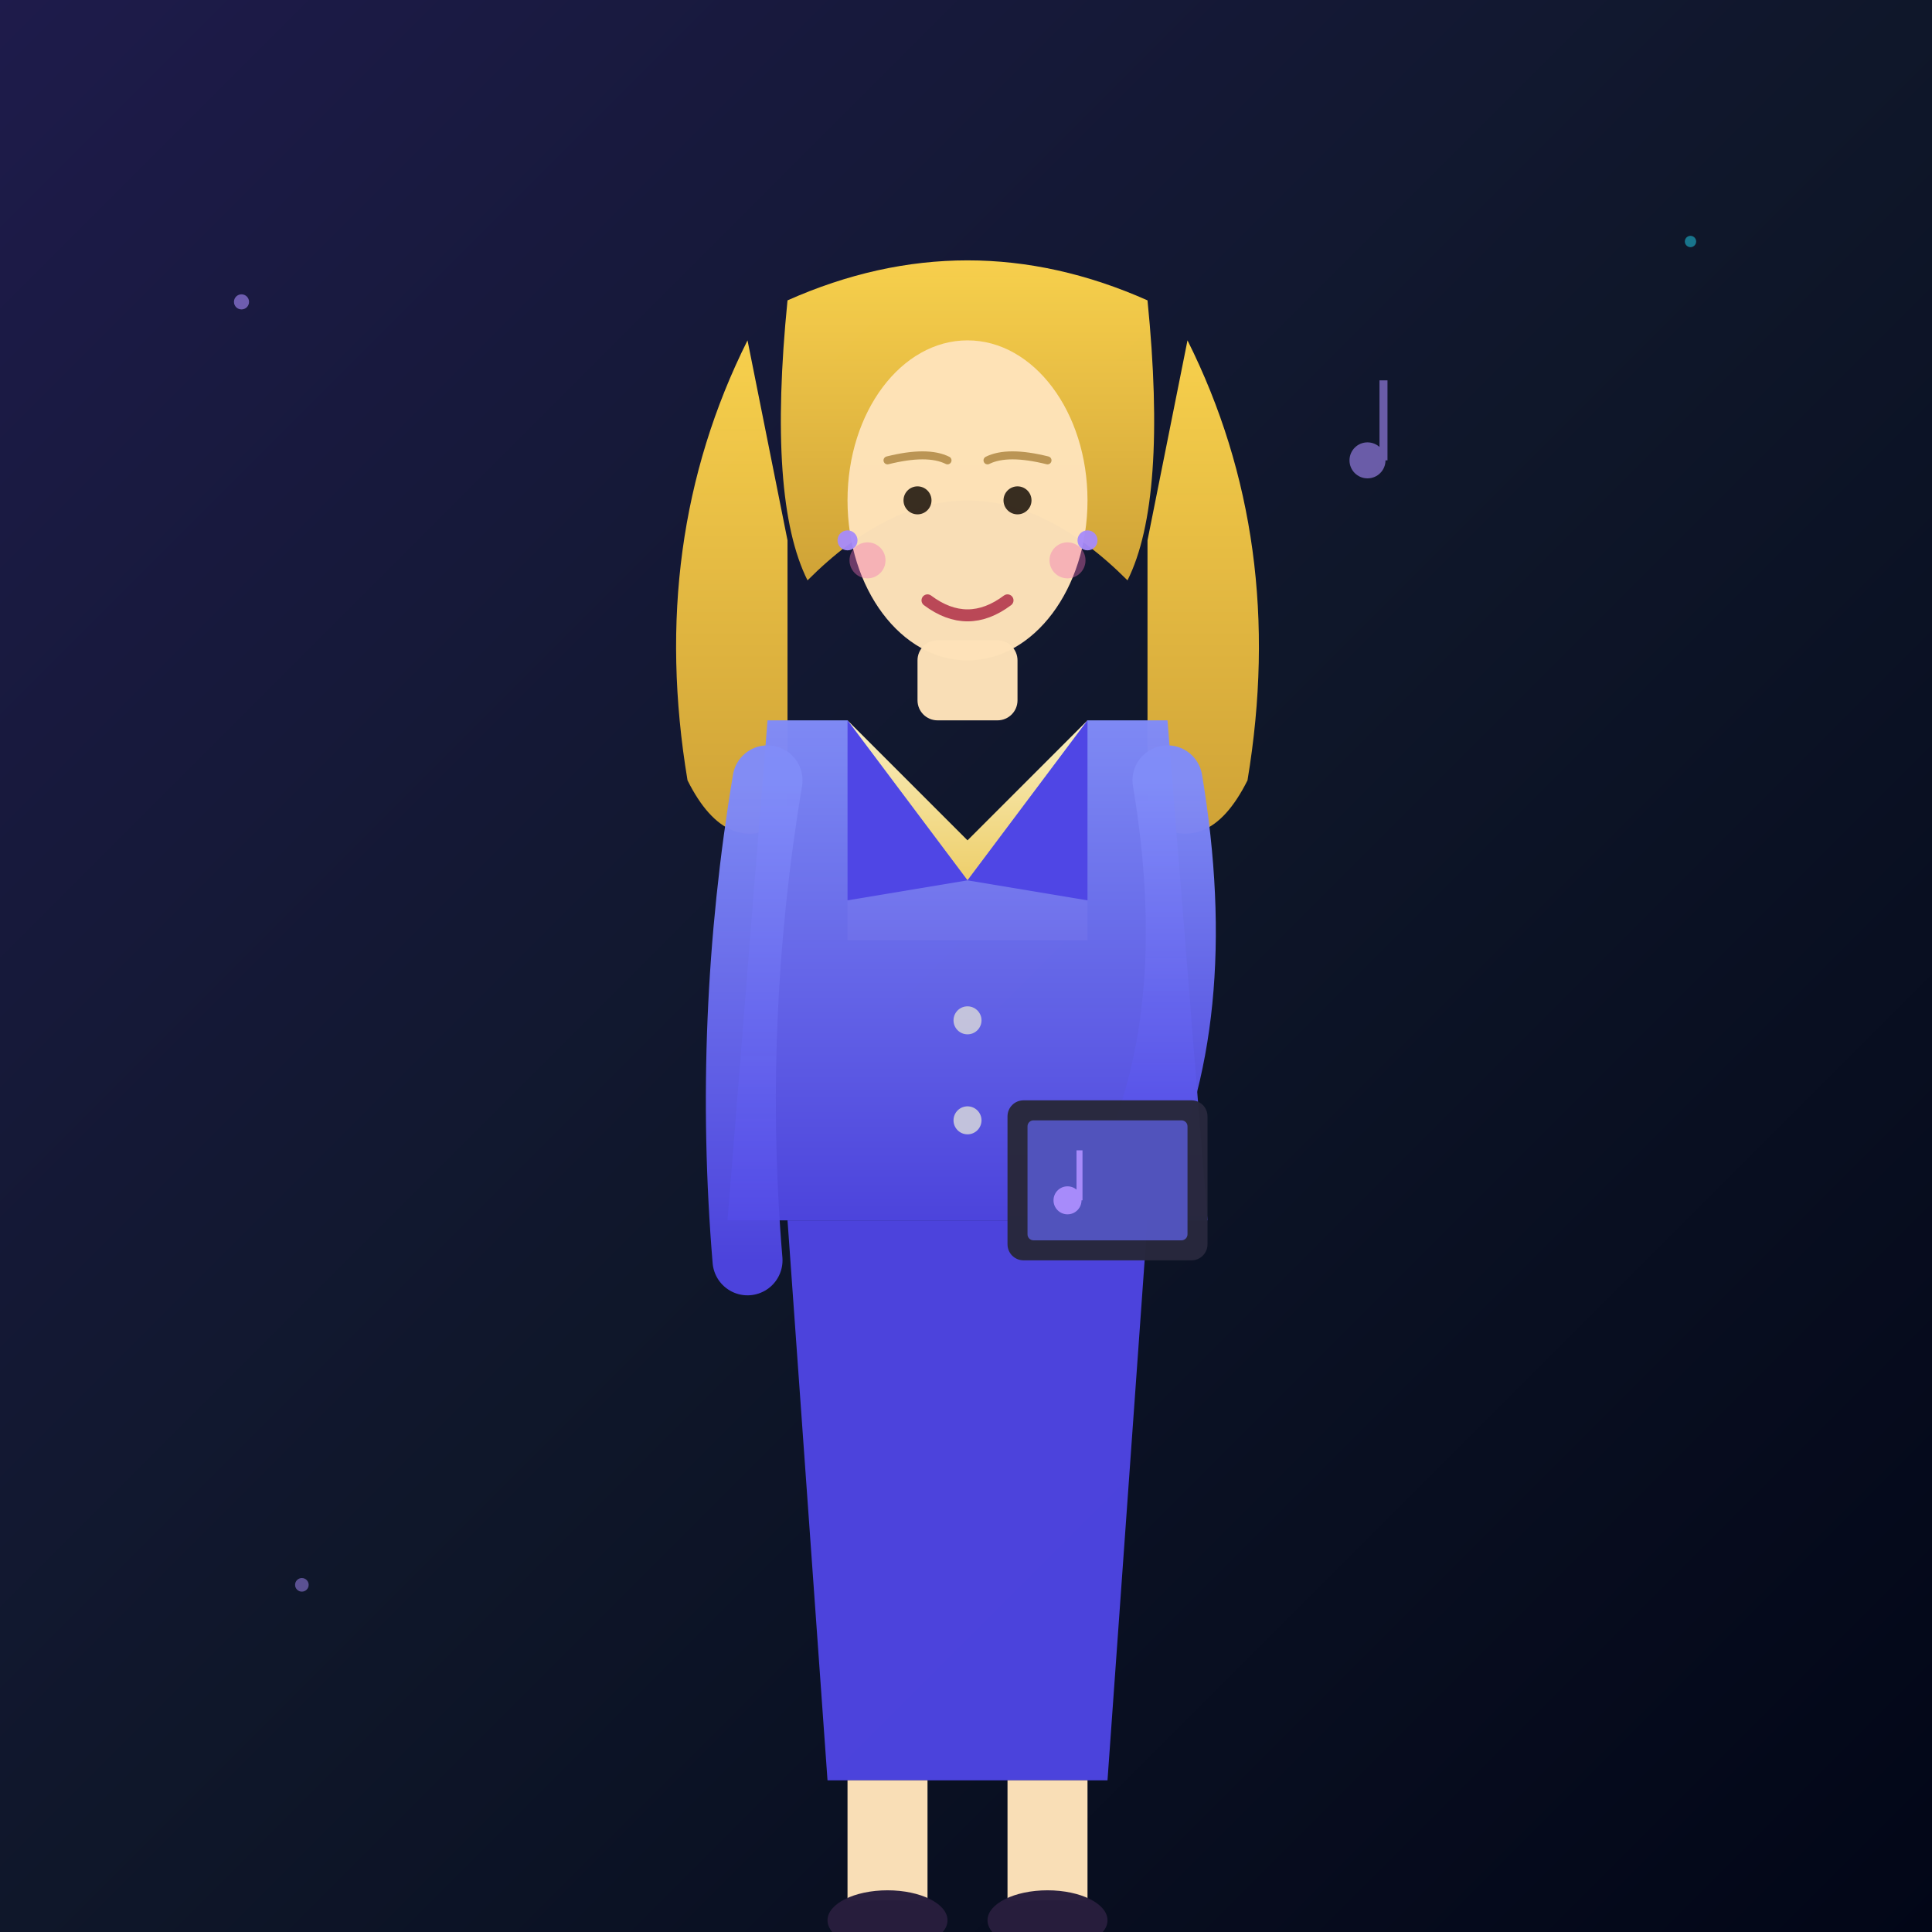
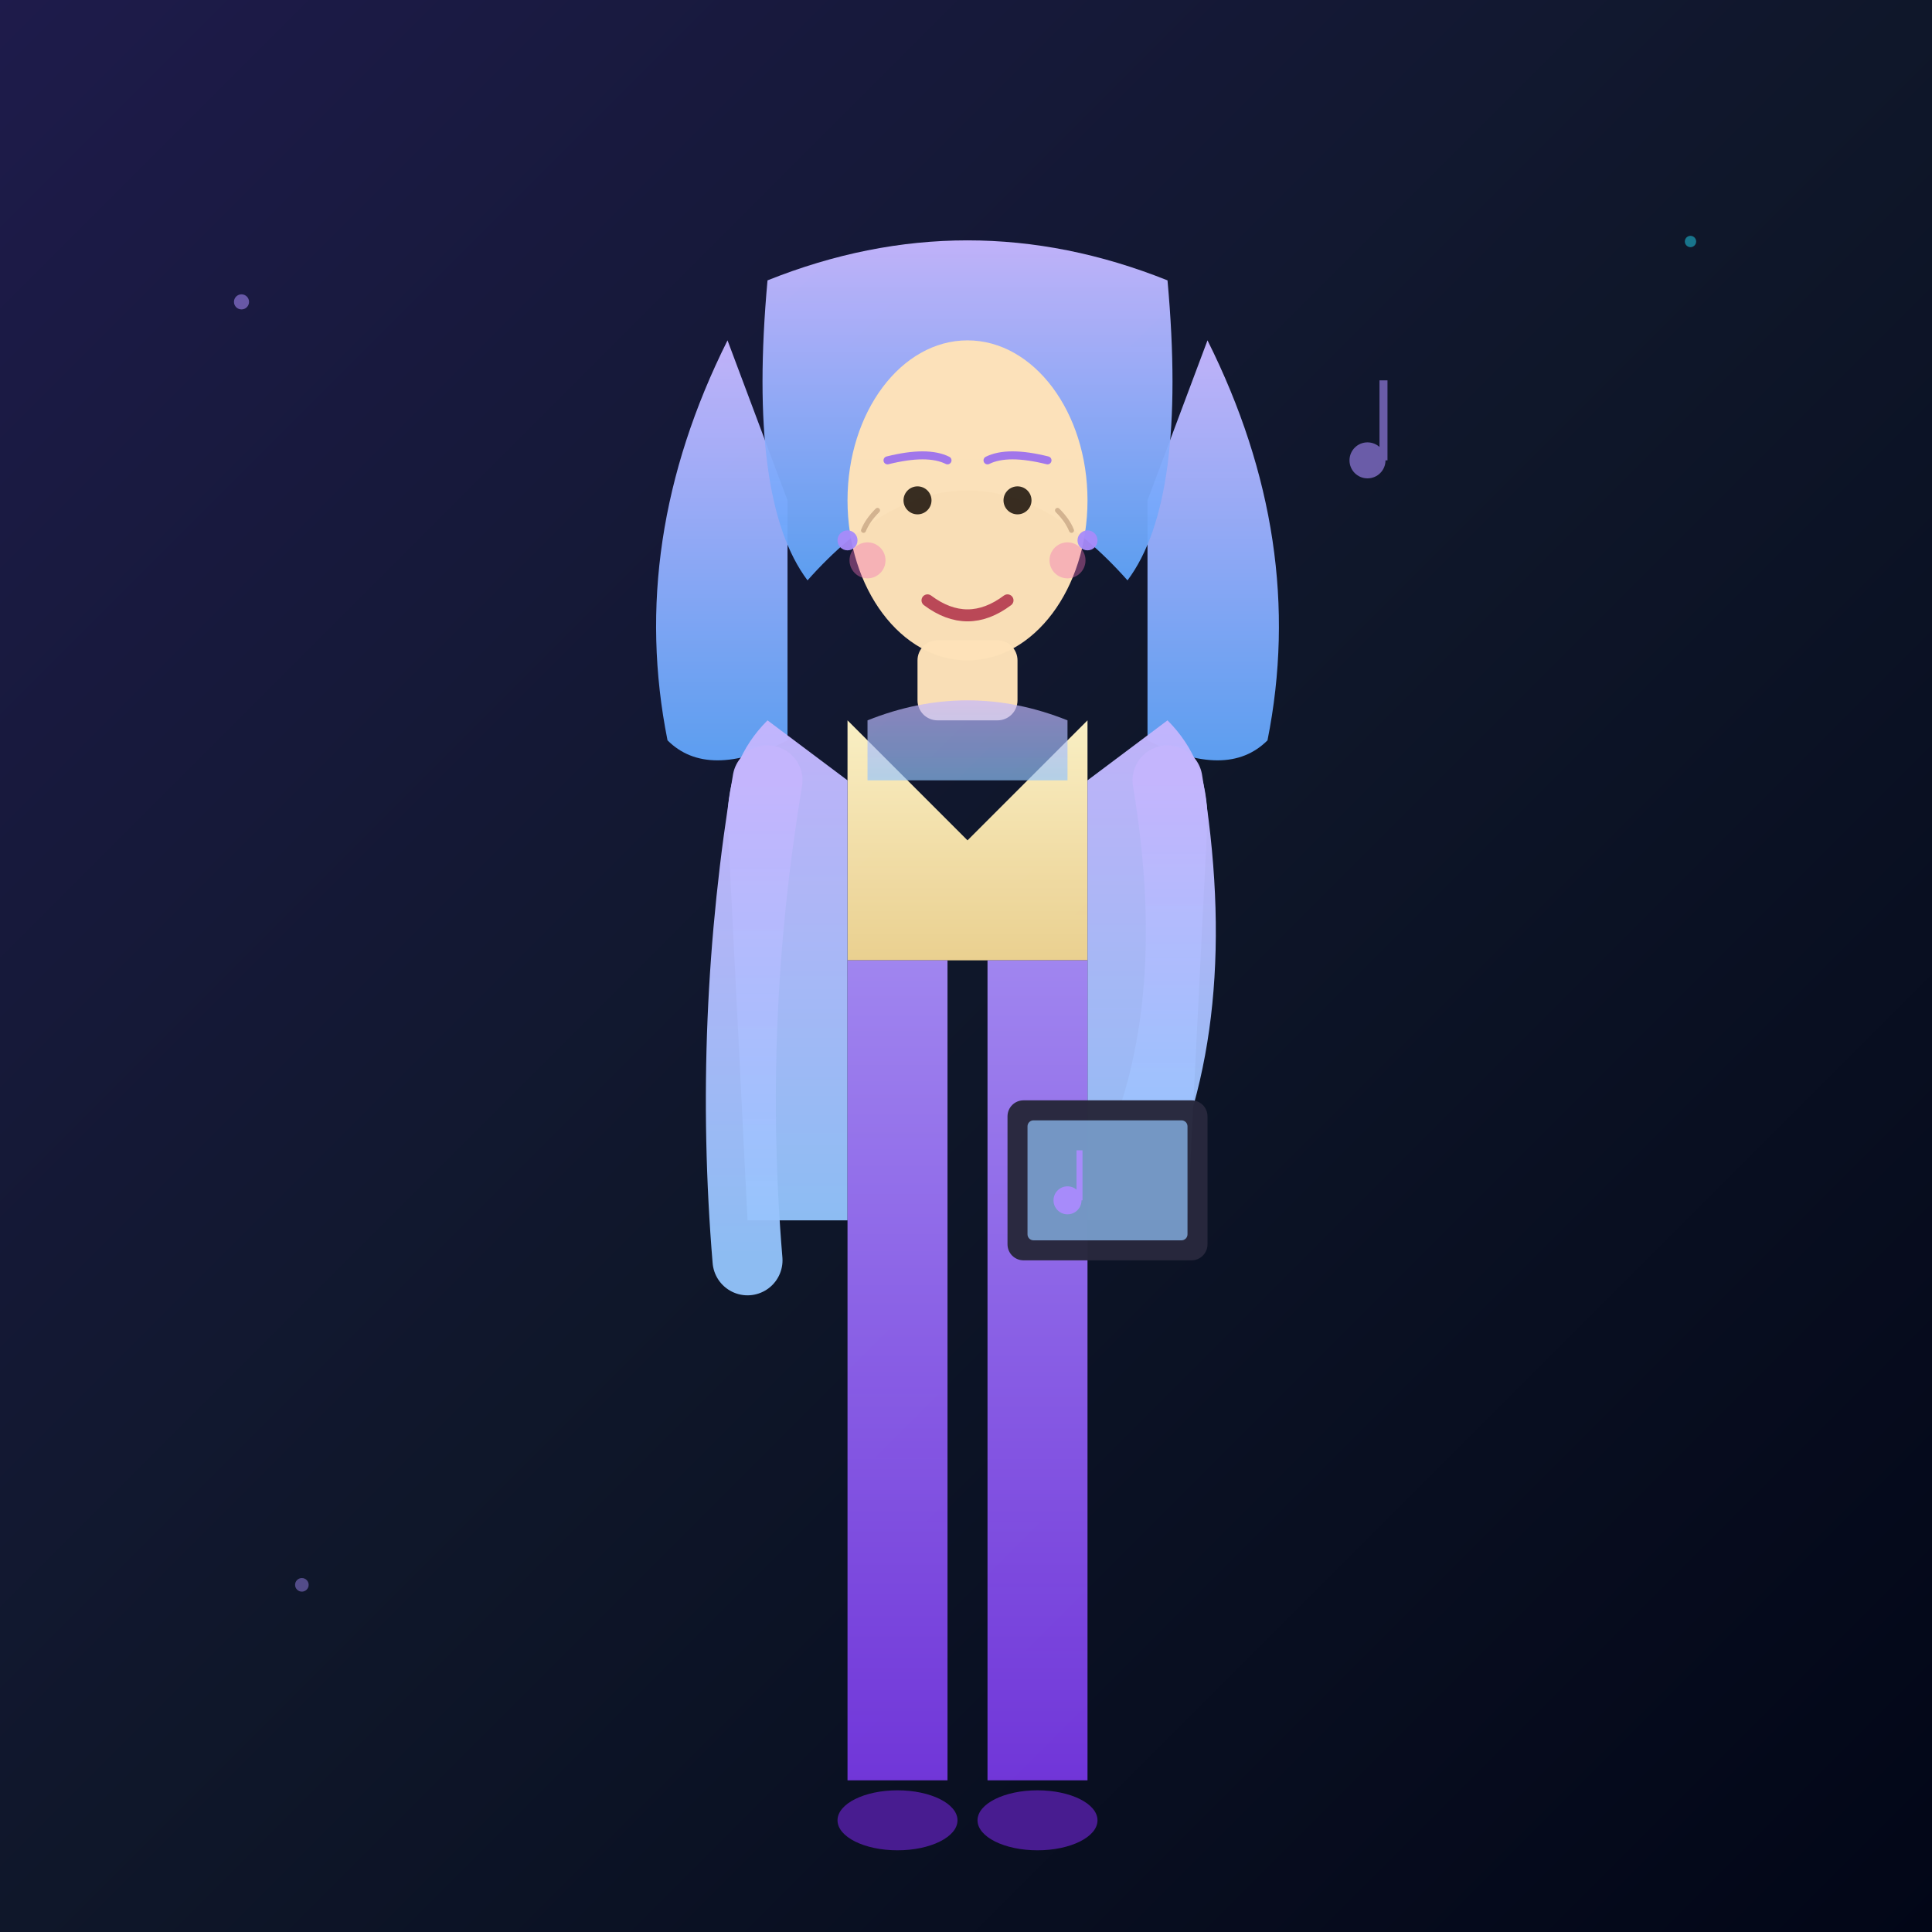
<svg xmlns="http://www.w3.org/2000/svg" width="512" height="512" viewBox="0 0 512 512">
  <defs>
    <linearGradient id="bg" x1="0" y1="0" x2="1" y2="1">
      <stop offset="0%" stop-color="#1e1b4b" />
      <stop offset="50%" stop-color="#0f172a" />
      <stop offset="100%" stop-color="#020617" />
    </linearGradient>
    <linearGradient id="bizJacket" x1="0" y1="0" x2="0" y2="1">
-       <stop offset="0%" stop-color="rgba(129,140,248,0.98)" />
-       <stop offset="100%" stop-color="rgba(79,70,229,0.95)" />
+       <stop offset="0%" stop-color="rgba(196,181,253,0.98)" />
+       <stop offset="100%" stop-color="rgba(147,197,253,0.95)" />
    </linearGradient>
    <linearGradient id="bizBlouse" x1="0" y1="0" x2="0" y2="1">
      <stop offset="0%" stop-color="rgba(254,243,199,0.98)" />
-       <stop offset="100%" stop-color="rgba(252,211,77,0.92)" />
+       <stop offset="100%" stop-color="rgba(253,224,153,0.92)" />
    </linearGradient>
    <linearGradient id="bizHair" x1="0" y1="0" x2="0" y2="1">
-       <stop offset="0%" stop-color="rgba(252,211,77,0.98)" />
-       <stop offset="100%" stop-color="rgba(217,170,55,0.95)" />
+       <stop offset="0%" stop-color="rgba(196,181,253,0.98)" />
+       <stop offset="100%" stop-color="rgba(96,165,250,0.95)" />
+     </linearGradient>
+     <linearGradient id="bizTrousers" x1="0" y1="0" x2="0" y2="1">
+       <stop offset="0%" stop-color="rgba(167,139,250,0.95)" />
+       <stop offset="100%" stop-color="rgba(124,58,237,0.90)" />
    </linearGradient>
  </defs>
  <rect width="512" height="512" fill="url(#bg)" />
-   <circle cx="64" cy="80" r="2" fill="#a78bfa" opacity="0.6" />
+   <circle cx="64" cy="80" r="2" fill="#a78bfa" opacity="0.55" />
  <circle cx="448" cy="64" r="1.5" fill="#22d3ee" opacity="0.5" />
-   <circle cx="80" cy="420" r="1.8" fill="#a78bfa" opacity="0.5" />
+   <circle cx="80" cy="420" r="1.8" fill="#a78bfa" opacity="0.45" />
  <g transform="translate(108,16) scale(5.3)">
-     <path d="M 17 14 Q 12 24 14 36 Q 16 40 19 38 L 19 24 Z M 39 14 Q 44 24 42 36 Q 40 40 37 38 L 37 24 Z" fill="url(#bizHair)" />
-     <path d="M 19 12 Q 28 8 37 12 Q 38 22 36 26 Q 28 18 20 26 Q 18 22 19 12 Z" fill="url(#bizHair)" />
+     <path d="M 16 14 Q 11 24 13 34 Q 15 36 19 34 L 19 22 Z M 40 14 Q 45 24 43 34 Q 41 36 37 34 L 37 22 Z" fill="url(#bizHair)" />
+     <path d="M 18 11 Q 28 7 38 11 Q 39 22 36 26 Q 28 17 20 26 Q 17 22 18 11 Z" fill="url(#bizHair)" />
    <ellipse cx="28" cy="22" rx="6" ry="8" fill="rgba(254,226,184,0.98)" />
    <circle cx="25.5" cy="22" r="0.7" fill="rgba(40,30,20,0.92)" />
    <circle cx="30.5" cy="22" r="0.7" fill="rgba(40,30,20,0.92)" />
-     <path d="M 24 20 Q 26 19.5 27 20" stroke="rgba(170,130,60,0.8)" stroke-width="0.4" fill="none" stroke-linecap="round" />
-     <path d="M 29 20 Q 30 19.5 32 20" stroke="rgba(170,130,60,0.8)" stroke-width="0.4" fill="none" stroke-linecap="round" />
+     <path d="M 23.5 22.5 Q 23 23 22.8 23.5" stroke="rgba(150,110,80,0.4)" stroke-width="0.25" fill="none" stroke-linecap="round" />
+     <path d="M 32.5 22.5 Q 33 23 33.2 23.5" stroke="rgba(150,110,80,0.4)" stroke-width="0.25" fill="none" stroke-linecap="round" />
+     <path d="M 24 20 Q 26 19.5 27 20" stroke="rgba(139,92,246,0.8)" stroke-width="0.4" fill="none" stroke-linecap="round" />
+     <path d="M 29 20 Q 30 19.5 32 20" stroke="rgba(139,92,246,0.8)" stroke-width="0.4" fill="none" stroke-linecap="round" />
    <path d="M 26 27 Q 28 28.5 30 27" stroke="rgba(180,60,80,0.92)" stroke-width="0.6" fill="none" stroke-linecap="round" />
    <circle cx="23" cy="25" r="0.9" fill="rgba(244,114,182,0.4)" />
    <circle cx="33" cy="25" r="0.9" fill="rgba(244,114,182,0.4)" />
    <circle cx="22" cy="24" r="0.5" fill="rgba(167,139,250,0.95)" />
    <circle cx="34" cy="24" r="0.5" fill="rgba(167,139,250,0.95)" />
    <rect x="25.5" y="29" width="5" height="4" rx="1" fill="rgba(254,226,184,0.98)" />
-     <path d="M 22 33 L 28 39 L 34 33 L 34 44 L 22 44 Z" fill="url(#bizBlouse)" />
-     <path d="M 18 33 L 22 33 L 28 41 L 34 33 L 38 33 L 40 58 L 16 58 Z" fill="url(#bizJacket)" />
-     <path d="M 22 33 L 22 42 L 28 41 Z" fill="rgba(79,70,229,0.99)" />
-     <path d="M 34 33 L 34 42 L 28 41 Z" fill="rgba(79,70,229,0.99)" />
-     <circle cx="28" cy="48" r="0.7" fill="rgba(200,200,220,0.95)" />
-     <circle cx="28" cy="53" r="0.7" fill="rgba(200,200,220,0.95)" />
-     <path d="M 19 58 L 37 58 L 35 86 L 21 86 Z" fill="rgba(79,70,229,0.95)" />
-     <rect x="22" y="86" width="4" height="6" fill="rgba(254,226,184,0.98)" />
-     <rect x="30" y="86" width="4" height="6" fill="rgba(254,226,184,0.98)" />
-     <ellipse cx="24" cy="93" rx="3" ry="1.5" fill="rgba(40,30,60,0.98)" />
-     <ellipse cx="32" cy="93" rx="3" ry="1.5" fill="rgba(40,30,60,0.98)" />
+     <path d="M 22 33 L 28 39 L 34 33 L 34 45 L 22 45 Z" fill="url(#bizBlouse)" />
+     <path d="M 18 33 Q 16 35 16 38 L 17 58 L 22 58 L 22 36 Z" fill="url(#bizJacket)" />
+     <path d="M 38 33 Q 40 35 40 38 L 39 58 L 34 58 L 34 36 Z" fill="url(#bizJacket)" />
+     <path d="M 23 33 Q 28 31 33 33 L 33 36 L 23 36 Z" fill="url(#bizJacket)" opacity="0.7" />
+     <path d="M 22 45 L 27 45 L 27 86 L 22 86 Z" fill="url(#bizTrousers)" />
+     <path d="M 29 45 L 34 45 L 34 86 L 29 86 Z" fill="url(#bizTrousers)" />
+     <ellipse cx="24.5" cy="88" rx="3" ry="1.5" fill="rgba(76,29,149,0.95)" />
+     <ellipse cx="31.5" cy="88" rx="3" ry="1.5" fill="rgba(76,29,149,0.95)" />
    <path d="M 18 36 Q 16 48 17 60" stroke="url(#bizJacket)" stroke-width="3.5" fill="none" stroke-linecap="round" />
    <path d="M 38 36 Q 40 48 36 56" stroke="url(#bizJacket)" stroke-width="3.5" fill="none" stroke-linecap="round" />
    <rect x="30" y="52" width="10" height="8" rx="0.8" fill="rgba(40,40,60,0.98)" />
-     <rect x="31" y="53" width="8" height="6" rx="0.3" fill="rgba(99,102,241,0.7)" />
+     <rect x="31" y="53" width="8" height="6" rx="0.3" fill="rgba(147,197,253,0.7)" />
    <circle cx="33" cy="57" r="0.7" fill="#a78bfa" />
    <line x1="33.6" y1="57" x2="33.6" y2="54.5" stroke="#a78bfa" stroke-width="0.3" />
    <g opacity="0.6">
      <circle cx="48" cy="20" r="0.9" fill="#a78bfa" />
      <line x1="48.8" y1="20" x2="48.8" y2="16" stroke="#a78bfa" stroke-width="0.4" />
    </g>
  </g>
</svg>
